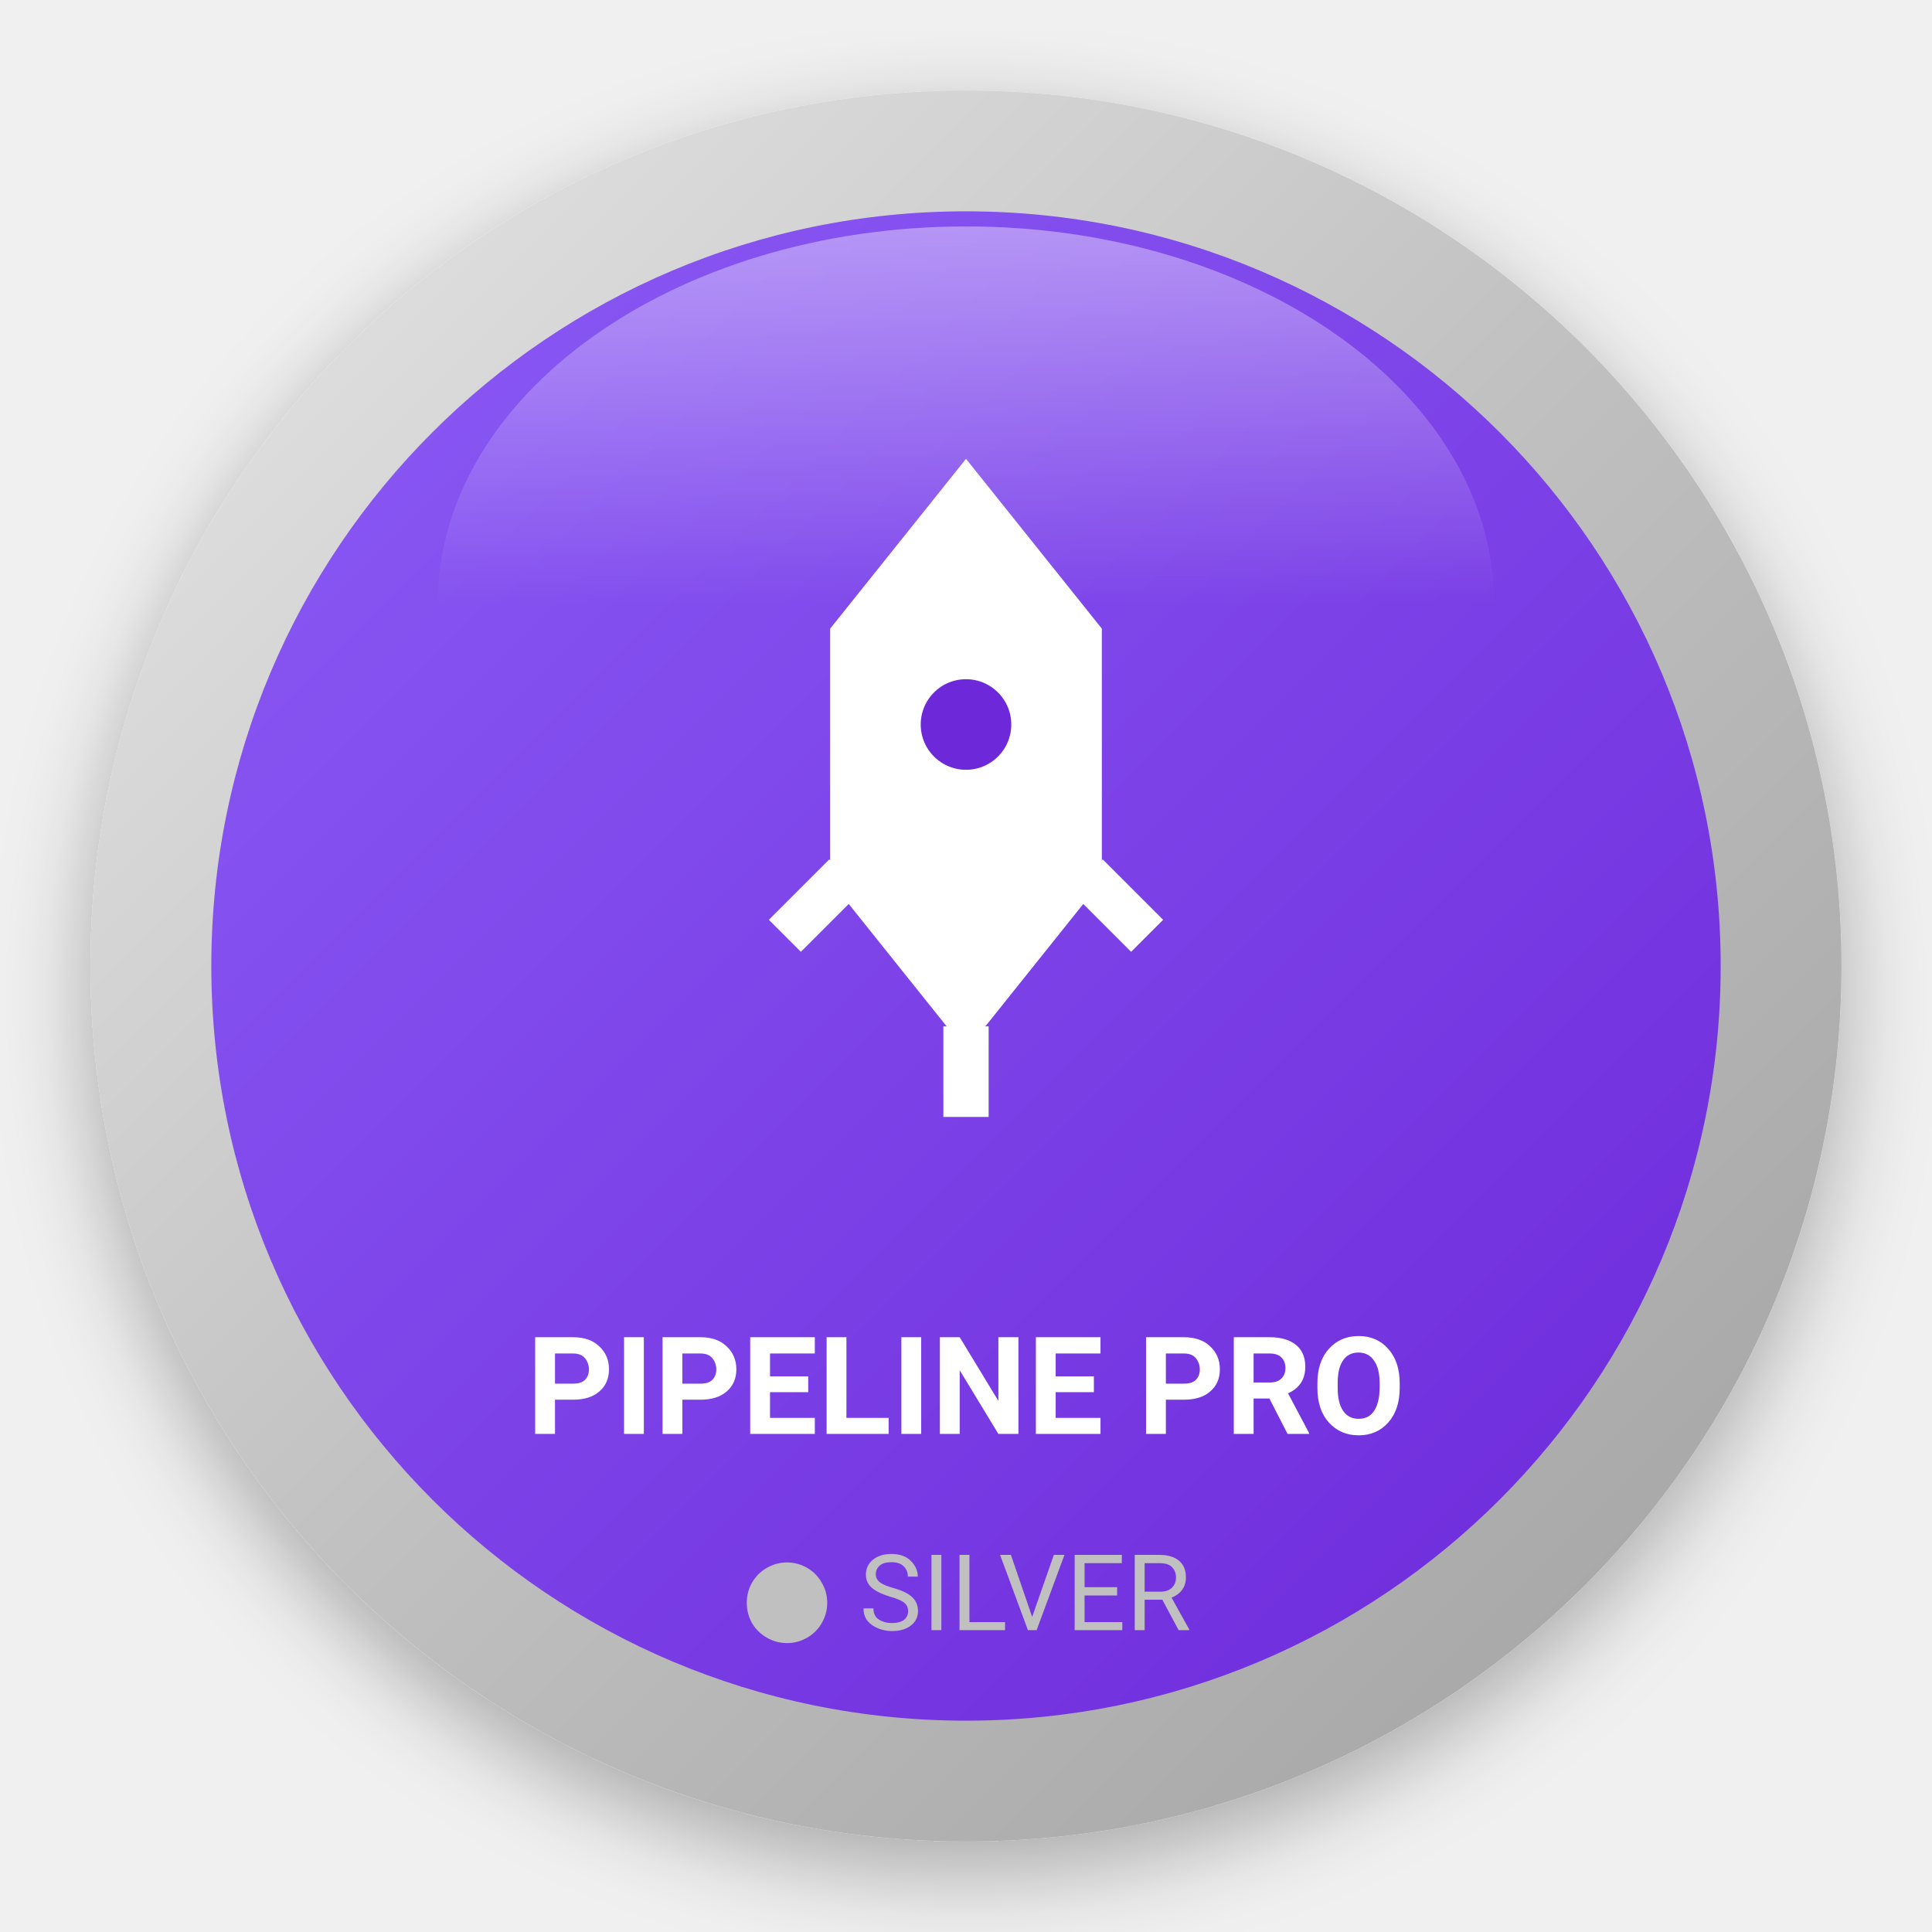
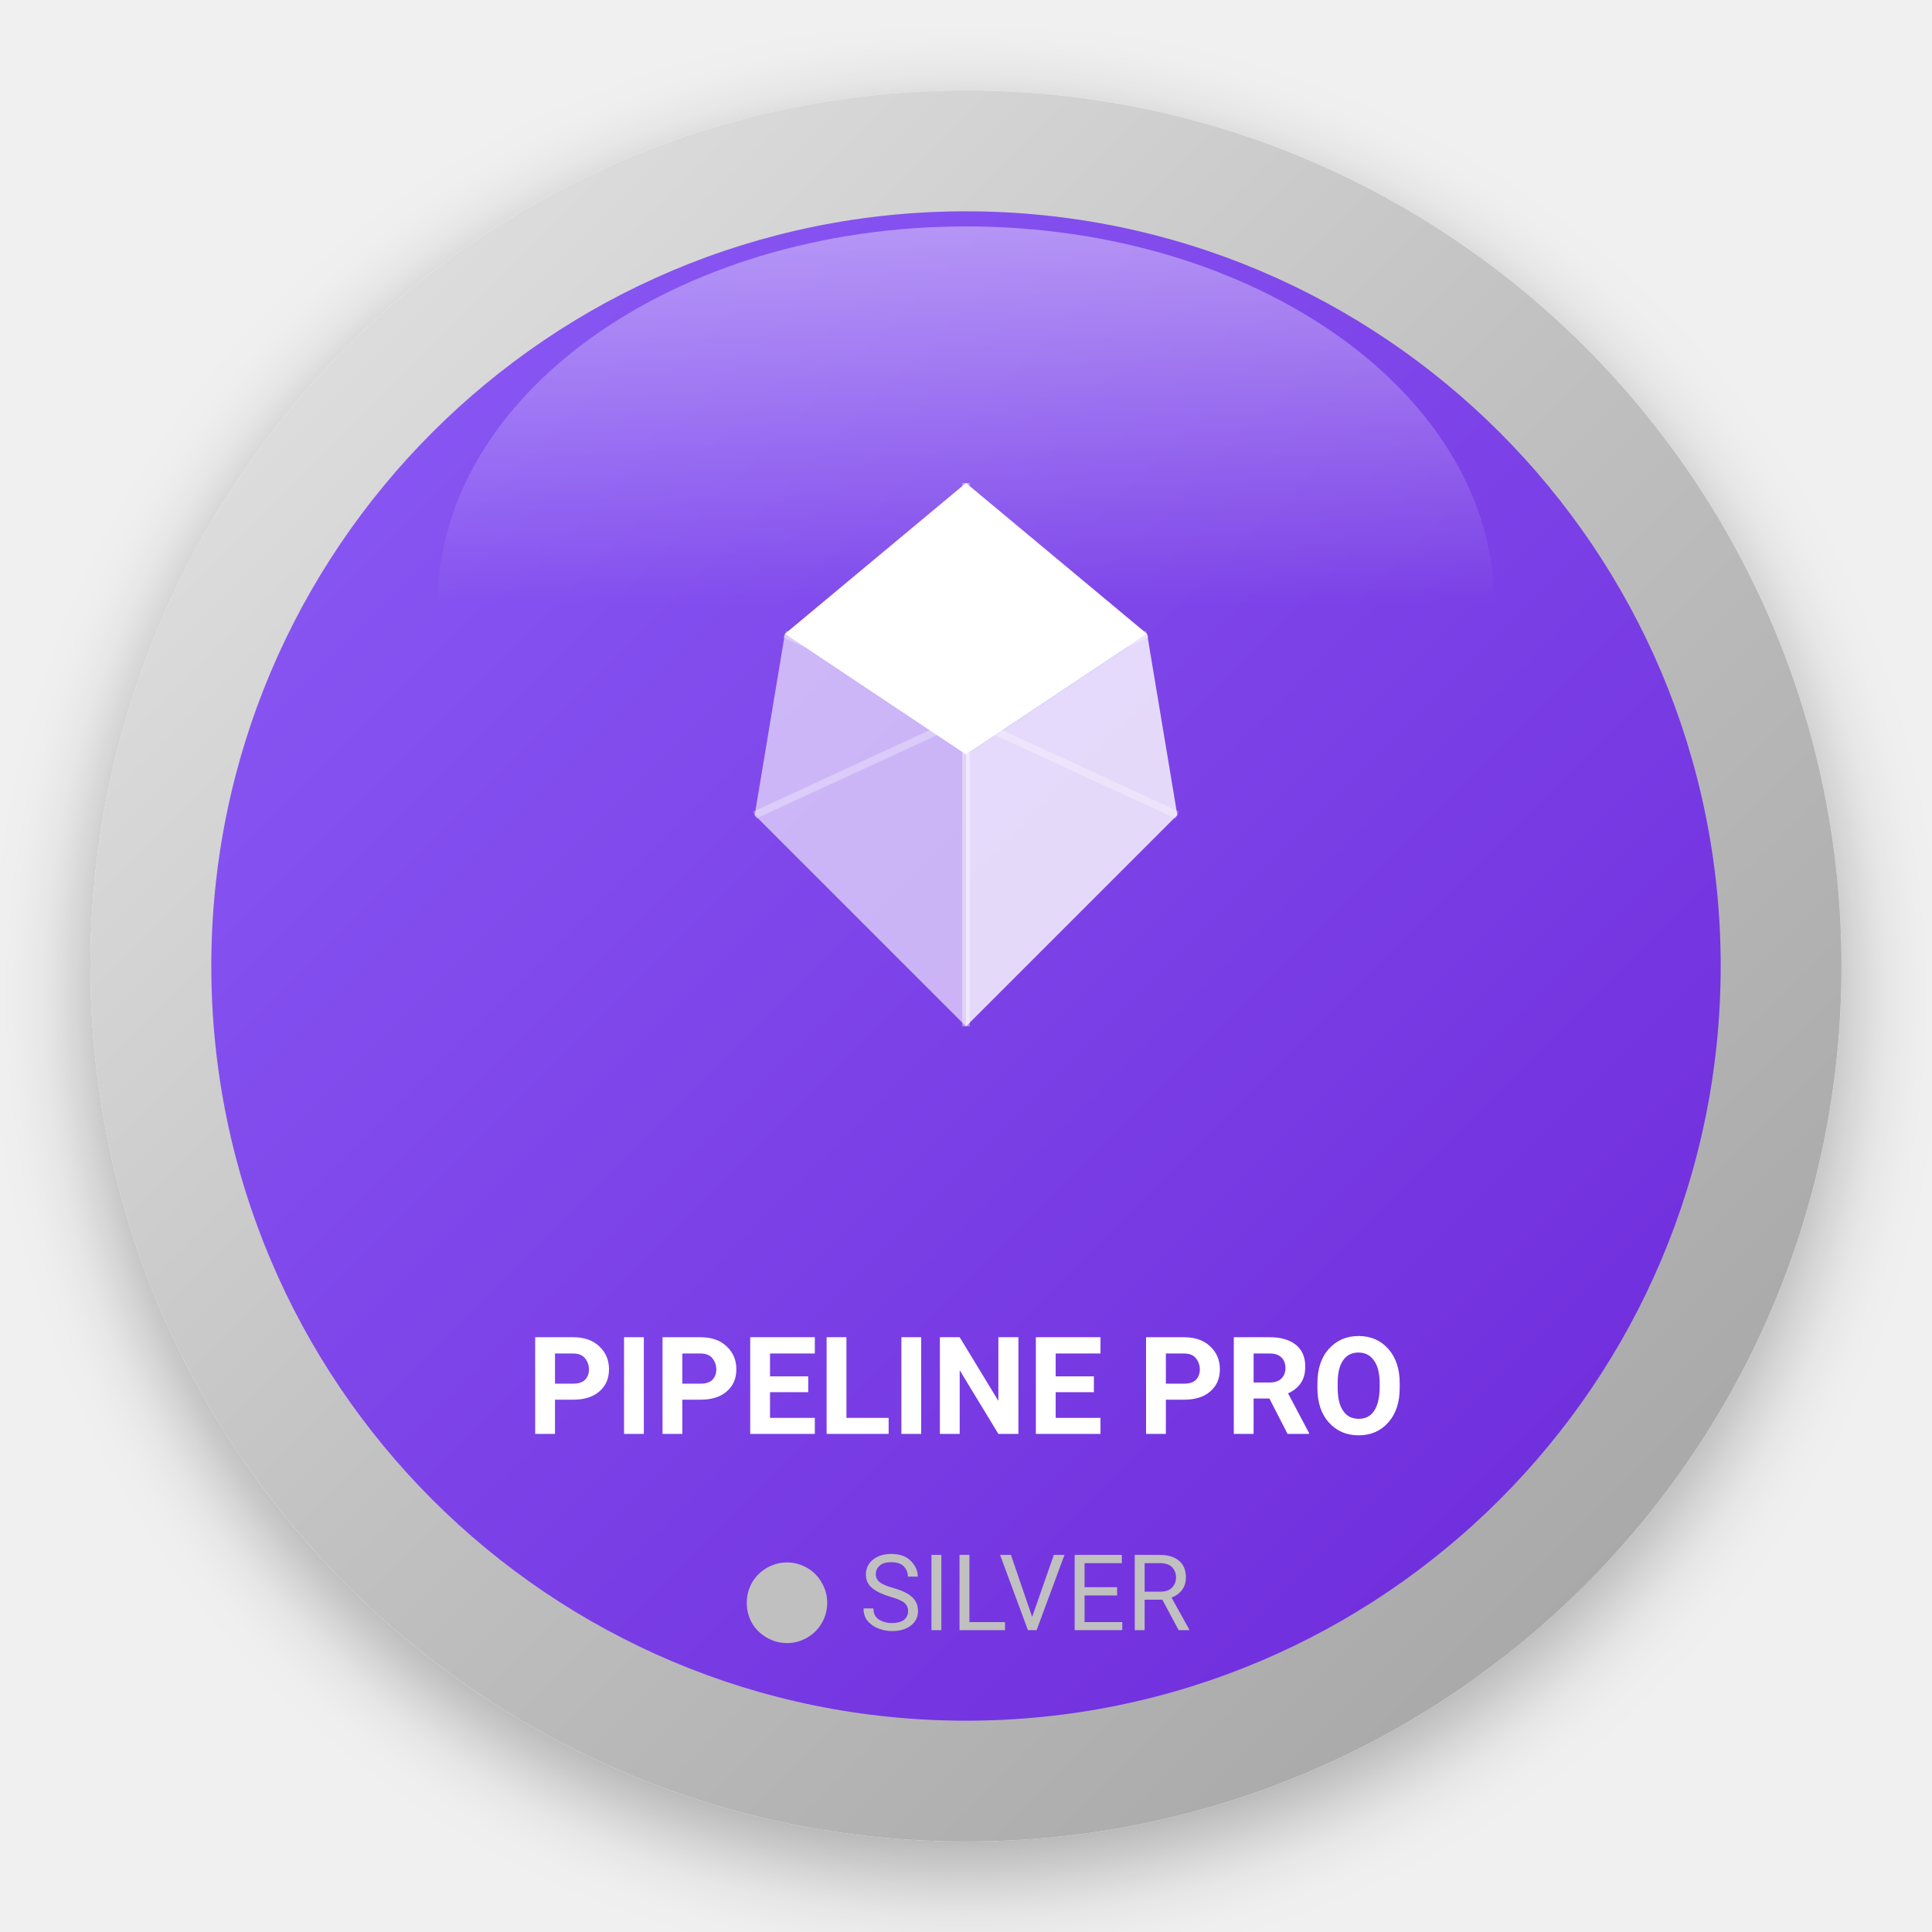
<svg xmlns="http://www.w3.org/2000/svg" width="128" height="128" viewBox="0 0 128 128">
  <defs>
    <linearGradient id="bg" x1="0%" y1="0%" x2="100%" y2="100%">
      <stop offset="0%" stop-color="#8B5CF6" />
      <stop offset="100%" stop-color="#6D28D9" />
    </linearGradient>
    <linearGradient id="silver" x1="0%" y1="0%" x2="100%" y2="100%">
      <stop offset="0%" stop-color="#E8E8E8" />
      <stop offset="50%" stop-color="#C0C0C0" />
      <stop offset="100%" stop-color="#A0A0A0" />
    </linearGradient>
    <linearGradient id="shine" x1="0%" y1="0%" x2="0%" y2="100%">
      <stop offset="0%" stop-color="white" stop-opacity="0.4" />
      <stop offset="50%" stop-color="white" stop-opacity="0" />
    </linearGradient>
    <filter id="shadow" x="-20%" y="-20%" width="140%" height="140%">
      <feDropShadow dx="0" dy="2" stdDeviation="3" flood-opacity="0.3" />
    </filter>
  </defs>
  <circle cx="64" cy="64" r="58" fill="url(#silver)" filter="url(#shadow)" />
  <circle cx="64" cy="64" r="50" fill="url(#bg)" />
  <ellipse cx="64" cy="40" rx="35" ry="25" fill="url(#shine)" />
-   <g transform="translate(64, 50)" fill="white" stroke="white" stroke-width="2">
-     <path d="M0,-18 L8,-8 L8,8 L0,18 L-8,8 L-8,-8 Z" fill="white" />
-     <circle cx="0" cy="-2" r="4" fill="#6D28D9" />
-     <line x1="-12" y1="12" x2="-8" y2="8" stroke-width="3" />
-     <line x1="12" y1="12" x2="8" y2="8" stroke-width="3" />
-     <line x1="0" y1="18" x2="0" y2="24" stroke-width="3" />
+   <g transform="translate(64, 50)">
+     <polygon points="0,-18 12,-8 0,0 -12,-8" fill="white" />
+     <polygon points="-12,-8 0,0 0,18 -14,4" fill="white" opacity="0.6" />
+     <polygon points="12,-8 14,4 0,18 0,0" fill="white" opacity="0.8" />
+     <line x1="0" y1="-18" x2="0" y2="18" stroke="white" stroke-width="0.5" opacity="0.4" />
+     <line x1="-12" y1="-8" x2="14" y2="4" stroke="white" stroke-width="0.5" opacity="0.3" />
+     <line x1="12" y1="-8" x2="-14" y2="4" stroke="white" stroke-width="0.5" opacity="0.3" />
+     <polygon points="0,-18 4,-14 0,-10 -4,-14" fill="white" opacity="0.9" />
  </g>
  <text x="64" y="95" text-anchor="middle" font-family="'Segoe UI',Roboto,sans-serif" font-size="9" font-weight="600" fill="white">PIPELINE PRO</text>
  <text x="64" y="108" text-anchor="middle" font-family="'Segoe UI',Roboto,sans-serif" font-size="7" fill="#C0C0C0">● SILVER</text>
</svg>
